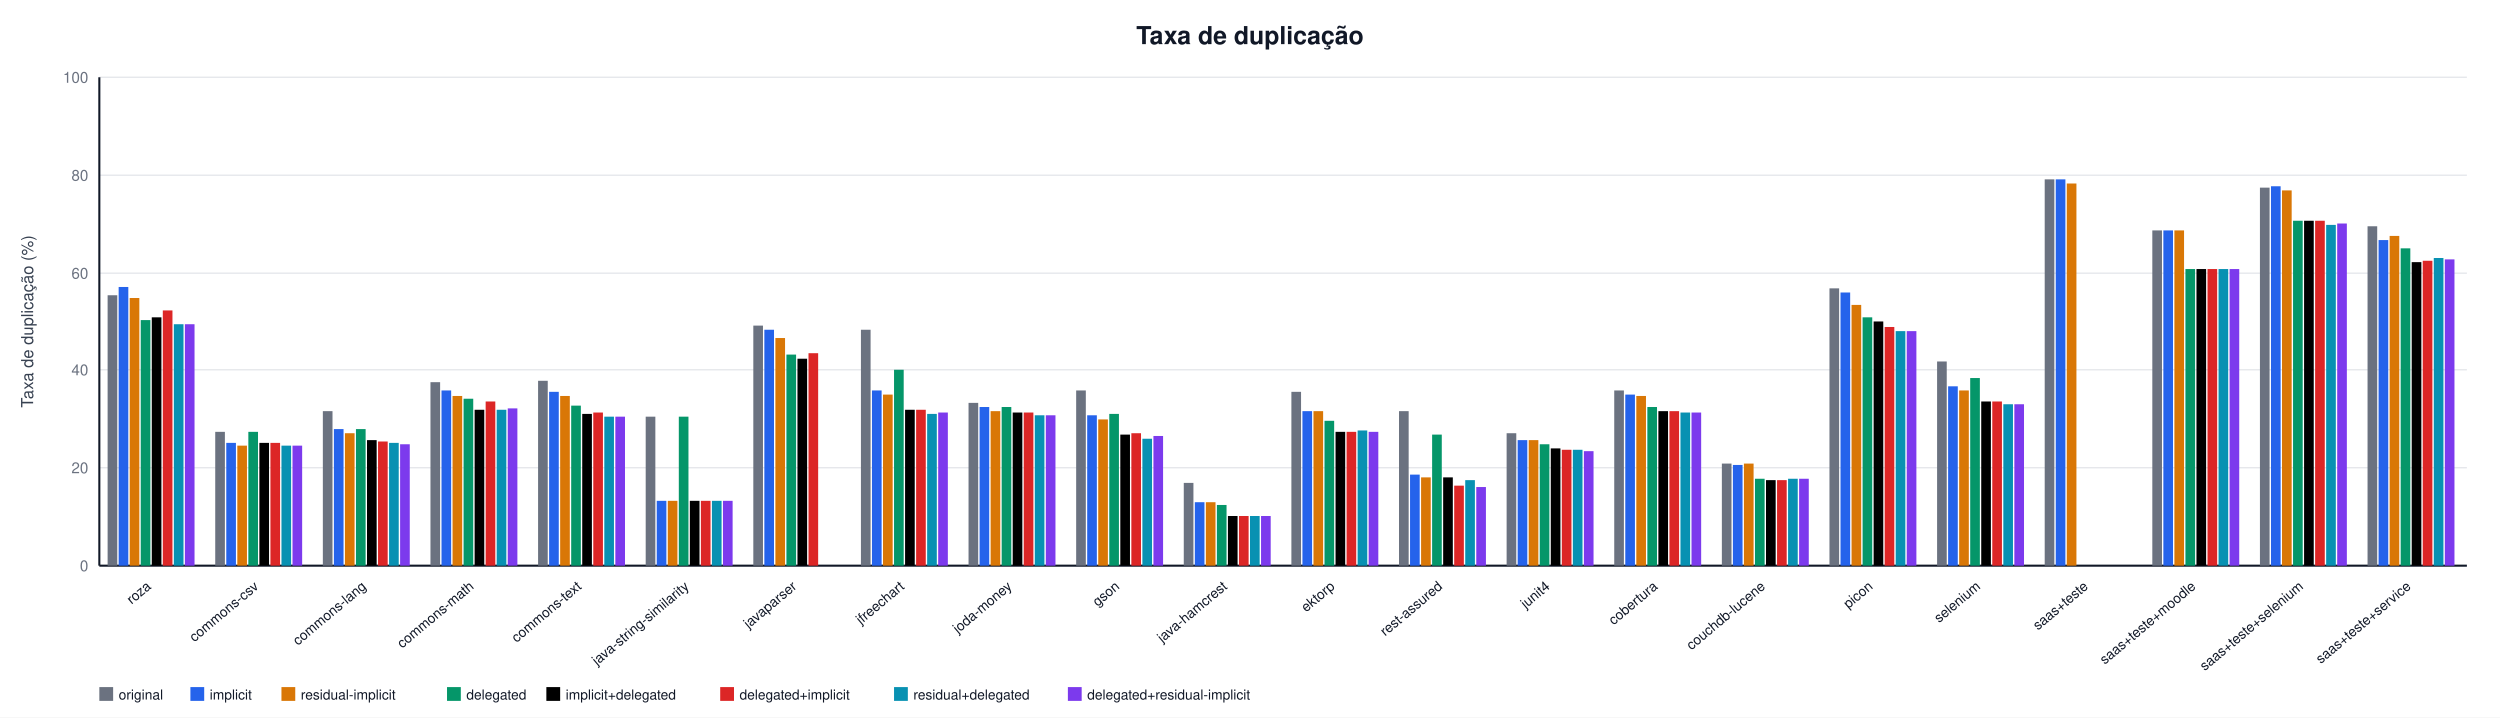
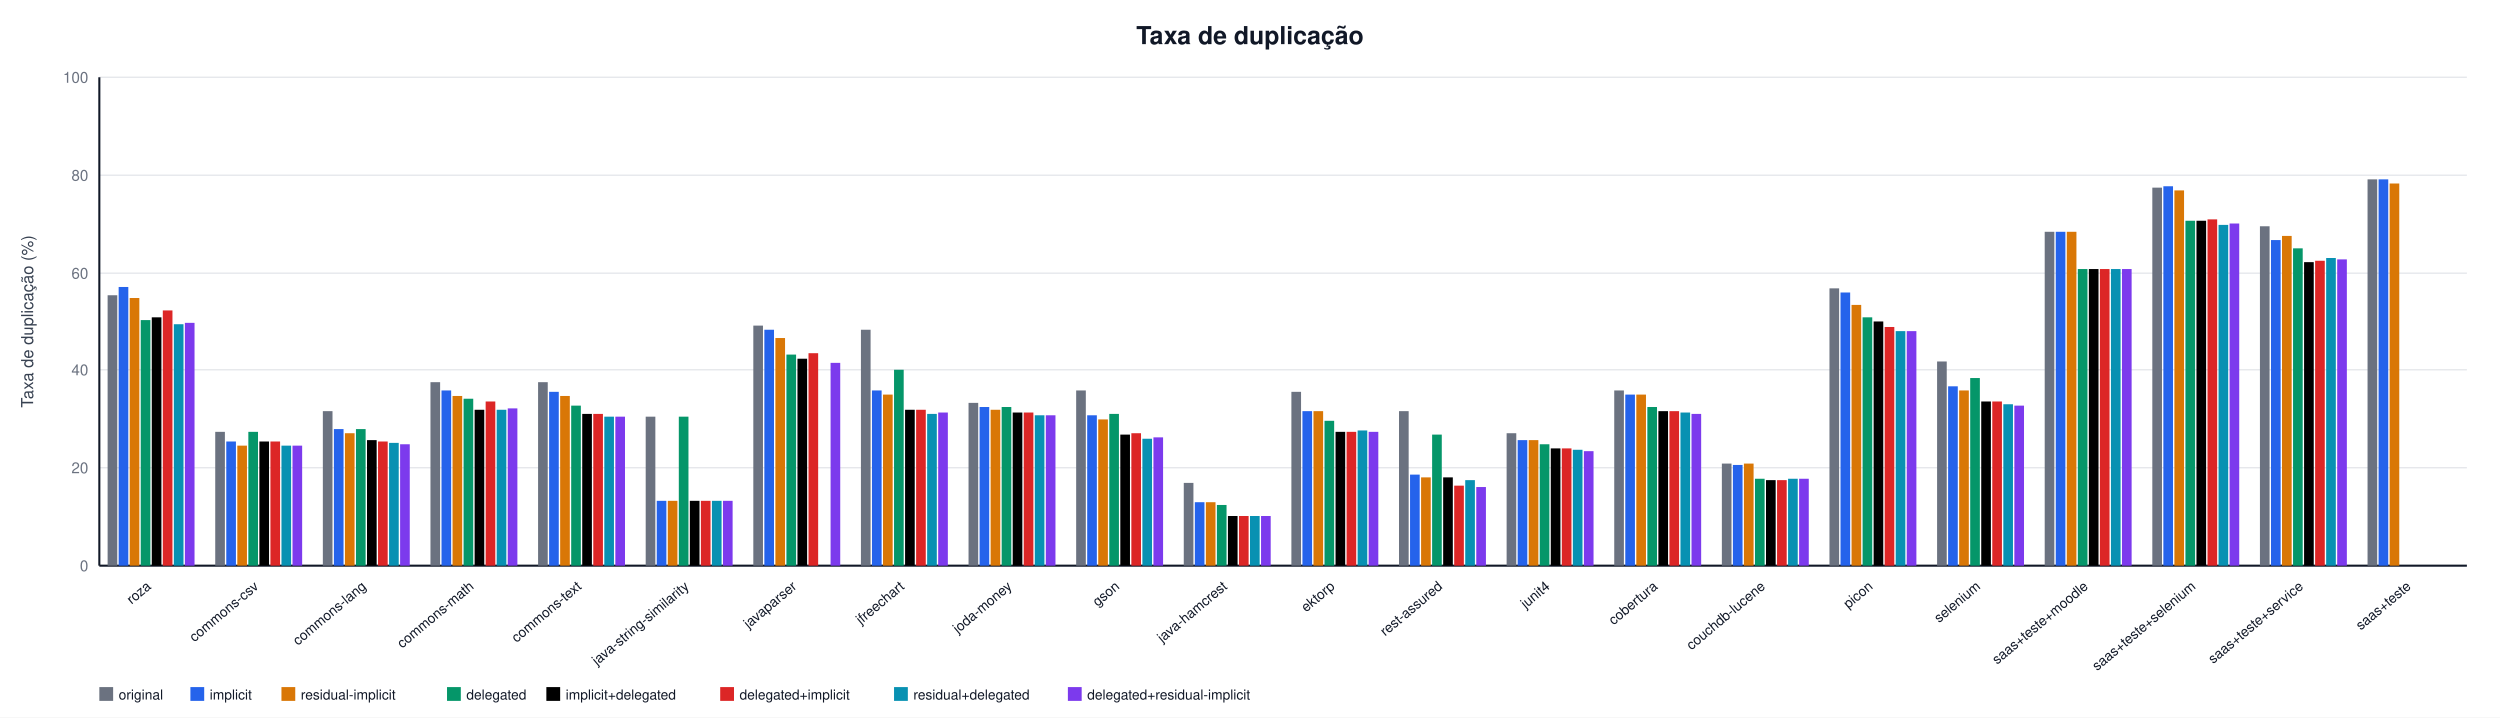
<svg xmlns="http://www.w3.org/2000/svg" width="1812" height="520" viewBox="0 0 1812 520">
  <rect width="100%" height="100%" fill="#ffffff" />
  <text x="906" y="32" text-anchor="middle" font-family="Helvetica, Arial, sans-serif" font-size="18" font-weight="700" fill="#111827">Taxa de duplicação</text>
  <text x="24" y="233" text-anchor="middle" font-family="Helvetica, Arial, sans-serif" font-size="12" fill="#374151" transform="rotate(-90 24 233)">Taxa de duplicação (%)</text>
  <line x1="72" y1="410" x2="1788" y2="410" stroke="#e5e7eb" stroke-width="1" />
  <text x="64" y="414" text-anchor="end" font-family="Helvetica, Arial, sans-serif" font-size="11" fill="#6b7280">0</text>
  <line x1="72" y1="339" x2="1788" y2="339" stroke="#e5e7eb" stroke-width="1" />
  <text x="64" y="343" text-anchor="end" font-family="Helvetica, Arial, sans-serif" font-size="11" fill="#6b7280">20</text>
  <line x1="72" y1="268" x2="1788" y2="268" stroke="#e5e7eb" stroke-width="1" />
  <text x="64" y="272" text-anchor="end" font-family="Helvetica, Arial, sans-serif" font-size="11" fill="#6b7280">40</text>
  <line x1="72" y1="198" x2="1788" y2="198" stroke="#e5e7eb" stroke-width="1" />
  <text x="64" y="202" text-anchor="end" font-family="Helvetica, Arial, sans-serif" font-size="11" fill="#6b7280">60</text>
  <line x1="72" y1="127" x2="1788" y2="127" stroke="#e5e7eb" stroke-width="1" />
  <text x="64" y="131" text-anchor="end" font-family="Helvetica, Arial, sans-serif" font-size="11" fill="#6b7280">80</text>
  <line x1="72" y1="56" x2="1788" y2="56" stroke="#e5e7eb" stroke-width="1" />
  <text x="64" y="60" text-anchor="end" font-family="Helvetica, Arial, sans-serif" font-size="11" fill="#6b7280">100</text>
  <line x1="72" y1="56" x2="72" y2="410" stroke="#111827" stroke-width="1.5" />
  <line x1="72" y1="410" x2="1788" y2="410" stroke="#111827" stroke-width="1.5" />
  <rect x="78" y="214" width="7" height="196" fill="#6b7280" />
  <rect x="86" y="208" width="7" height="202" fill="#2563eb" />
  <rect x="94" y="216" width="7" height="194" fill="#d97706" />
  <rect x="102" y="232" width="7" height="178" fill="#059669" />
  <rect x="110" y="230" width="7" height="180" fill="#7c3ed" />
  <rect x="118" y="225" width="7" height="185" fill="#dc2626" />
  <rect x="126" y="235" width="7" height="175" fill="#0891b2" />
-   <rect x="134" y="235" width="7" height="175" fill="#7c3aed" />
+   <rect x="134" y="234" width="7" height="176" fill="#7c3aed" />
  <text x="110" y="426" text-anchor="end" font-family="Helvetica, Arial, sans-serif" font-size="10" fill="#111827" transform="rotate(-40 110 426)">roza</text>
  <rect x="156" y="313" width="7" height="97" fill="#6b7280" />
-   <rect x="164" y="321" width="7" height="89" fill="#2563eb" />
+   <rect x="164" y="320" width="7" height="90" fill="#2563eb" />
  <rect x="172" y="323" width="7" height="87" fill="#d97706" />
  <rect x="180" y="313" width="7" height="97" fill="#059669" />
-   <rect x="188" y="321" width="7" height="89" fill="#7c3ed" />
-   <rect x="196" y="321" width="7" height="89" fill="#dc2626" />
+   <rect x="188" y="320" width="7" height="90" fill="#7c3ed" />
+   <rect x="196" y="320" width="7" height="90" fill="#dc2626" />
  <rect x="204" y="323" width="7" height="87" fill="#0891b2" />
  <rect x="212" y="323" width="7" height="87" fill="#7c3aed" />
  <text x="188" y="426" text-anchor="end" font-family="Helvetica, Arial, sans-serif" font-size="10" fill="#111827" transform="rotate(-40 188 426)">commons-csv</text>
  <rect x="234" y="298" width="7" height="112" fill="#6b7280" />
  <rect x="242" y="311" width="7" height="99" fill="#2563eb" />
  <rect x="250" y="314" width="7" height="96" fill="#d97706" />
  <rect x="258" y="311" width="7" height="99" fill="#059669" />
  <rect x="266" y="319" width="7" height="91" fill="#7c3ed" />
  <rect x="274" y="320" width="7" height="90" fill="#dc2626" />
  <rect x="282" y="321" width="7" height="89" fill="#0891b2" />
  <rect x="290" y="322" width="7" height="88" fill="#7c3aed" />
  <text x="266" y="426" text-anchor="end" font-family="Helvetica, Arial, sans-serif" font-size="10" fill="#111827" transform="rotate(-40 266 426)">commons-lang</text>
  <rect x="312" y="277" width="7" height="133" fill="#6b7280" />
  <rect x="320" y="283" width="7" height="127" fill="#2563eb" />
  <rect x="328" y="287" width="7" height="123" fill="#d97706" />
  <rect x="336" y="289" width="7" height="121" fill="#059669" />
  <rect x="344" y="297" width="7" height="113" fill="#7c3ed" />
  <rect x="352" y="291" width="7" height="119" fill="#dc2626" />
  <rect x="360" y="297" width="7" height="113" fill="#0891b2" />
  <rect x="368" y="296" width="7" height="114" fill="#7c3aed" />
  <text x="344" y="426" text-anchor="end" font-family="Helvetica, Arial, sans-serif" font-size="10" fill="#111827" transform="rotate(-40 344 426)">commons-math</text>
-   <rect x="390" y="276" width="7" height="134" fill="#6b7280" />
+   <rect x="390" y="277" width="7" height="133" fill="#6b7280" />
  <rect x="398" y="284" width="7" height="126" fill="#2563eb" />
  <rect x="406" y="287" width="7" height="123" fill="#d97706" />
  <rect x="414" y="294" width="7" height="116" fill="#059669" />
  <rect x="422" y="300" width="7" height="110" fill="#7c3ed" />
-   <rect x="430" y="299" width="7" height="111" fill="#dc2626" />
+   <rect x="430" y="300" width="7" height="110" fill="#dc2626" />
  <rect x="438" y="302" width="7" height="108" fill="#0891b2" />
  <rect x="446" y="302" width="7" height="108" fill="#7c3aed" />
  <text x="422" y="426" text-anchor="end" font-family="Helvetica, Arial, sans-serif" font-size="10" fill="#111827" transform="rotate(-40 422 426)">commons-text</text>
  <rect x="468" y="302" width="7" height="108" fill="#6b7280" />
  <rect x="476" y="363" width="7" height="47" fill="#2563eb" />
  <rect x="484" y="363" width="7" height="47" fill="#d97706" />
  <rect x="492" y="302" width="7" height="108" fill="#059669" />
  <rect x="500" y="363" width="7" height="47" fill="#7c3ed" />
  <rect x="508" y="363" width="7" height="47" fill="#dc2626" />
  <rect x="516" y="363" width="7" height="47" fill="#0891b2" />
  <rect x="524" y="363" width="7" height="47" fill="#7c3aed" />
  <text x="500" y="426" text-anchor="end" font-family="Helvetica, Arial, sans-serif" font-size="10" fill="#111827" transform="rotate(-40 500 426)">java-string-similarity</text>
  <rect x="546" y="236" width="7" height="174" fill="#6b7280" />
  <rect x="554" y="239" width="7" height="171" fill="#2563eb" />
  <rect x="562" y="245" width="7" height="165" fill="#d97706" />
  <rect x="570" y="257" width="7" height="153" fill="#059669" />
  <rect x="578" y="260" width="7" height="150" fill="#7c3ed" />
  <rect x="586" y="256" width="7" height="154" fill="#dc2626" />
  <rect x="594" y="410" width="7" height="0" fill="#0891b2" />
-   <rect x="602" y="410" width="7" height="0" fill="#7c3aed" />
+   <rect x="602" y="263" width="7" height="147" fill="#7c3aed" />
  <text x="578" y="426" text-anchor="end" font-family="Helvetica, Arial, sans-serif" font-size="10" fill="#111827" transform="rotate(-40 578 426)">javaparser</text>
  <rect x="624" y="239" width="7" height="171" fill="#6b7280" />
  <rect x="632" y="283" width="7" height="127" fill="#2563eb" />
  <rect x="640" y="286" width="7" height="124" fill="#d97706" />
  <rect x="648" y="268" width="7" height="142" fill="#059669" />
  <rect x="656" y="297" width="7" height="113" fill="#7c3ed" />
  <rect x="664" y="297" width="7" height="113" fill="#dc2626" />
  <rect x="672" y="300" width="7" height="110" fill="#0891b2" />
  <rect x="680" y="299" width="7" height="111" fill="#7c3aed" />
  <text x="656" y="426" text-anchor="end" font-family="Helvetica, Arial, sans-serif" font-size="10" fill="#111827" transform="rotate(-40 656 426)">jfreechart</text>
  <rect x="702" y="292" width="7" height="118" fill="#6b7280" />
  <rect x="710" y="295" width="7" height="115" fill="#2563eb" />
-   <rect x="718" y="298" width="7" height="112" fill="#d97706" />
+   <rect x="718" y="297" width="7" height="113" fill="#d97706" />
  <rect x="726" y="295" width="7" height="115" fill="#059669" />
  <rect x="734" y="299" width="7" height="111" fill="#7c3ed" />
  <rect x="742" y="299" width="7" height="111" fill="#dc2626" />
  <rect x="750" y="301" width="7" height="109" fill="#0891b2" />
  <rect x="758" y="301" width="7" height="109" fill="#7c3aed" />
  <text x="734" y="426" text-anchor="end" font-family="Helvetica, Arial, sans-serif" font-size="10" fill="#111827" transform="rotate(-40 734 426)">joda-money</text>
  <rect x="780" y="283" width="7" height="127" fill="#6b7280" />
  <rect x="788" y="301" width="7" height="109" fill="#2563eb" />
  <rect x="796" y="304" width="7" height="106" fill="#d97706" />
  <rect x="804" y="300" width="7" height="110" fill="#059669" />
  <rect x="812" y="315" width="7" height="95" fill="#7c3ed" />
  <rect x="820" y="314" width="7" height="96" fill="#dc2626" />
  <rect x="828" y="318" width="7" height="92" fill="#0891b2" />
-   <rect x="836" y="316" width="7" height="94" fill="#7c3aed" />
+   <rect x="836" y="317" width="7" height="93" fill="#7c3aed" />
  <text x="812" y="426" text-anchor="end" font-family="Helvetica, Arial, sans-serif" font-size="10" fill="#111827" transform="rotate(-40 812 426)">gson</text>
  <rect x="858" y="350" width="7" height="60" fill="#6b7280" />
  <rect x="866" y="364" width="7" height="46" fill="#2563eb" />
  <rect x="874" y="364" width="7" height="46" fill="#d97706" />
  <rect x="882" y="366" width="7" height="44" fill="#059669" />
  <rect x="890" y="374" width="7" height="36" fill="#7c3ed" />
  <rect x="898" y="374" width="7" height="36" fill="#dc2626" />
  <rect x="906" y="374" width="7" height="36" fill="#0891b2" />
  <rect x="914" y="374" width="7" height="36" fill="#7c3aed" />
  <text x="890" y="426" text-anchor="end" font-family="Helvetica, Arial, sans-serif" font-size="10" fill="#111827" transform="rotate(-40 890 426)">java-hamcrest</text>
  <rect x="936" y="284" width="7" height="126" fill="#6b7280" />
  <rect x="944" y="298" width="7" height="112" fill="#2563eb" />
  <rect x="952" y="298" width="7" height="112" fill="#d97706" />
  <rect x="960" y="305" width="7" height="105" fill="#059669" />
  <rect x="968" y="313" width="7" height="97" fill="#7c3ed" />
  <rect x="976" y="313" width="7" height="97" fill="#dc2626" />
  <rect x="984" y="312" width="7" height="98" fill="#0891b2" />
  <rect x="992" y="313" width="7" height="97" fill="#7c3aed" />
  <text x="968" y="426" text-anchor="end" font-family="Helvetica, Arial, sans-serif" font-size="10" fill="#111827" transform="rotate(-40 968 426)">ektorp</text>
  <rect x="1014" y="298" width="7" height="112" fill="#6b7280" />
  <rect x="1022" y="344" width="7" height="66" fill="#2563eb" />
  <rect x="1030" y="346" width="7" height="64" fill="#d97706" />
  <rect x="1038" y="315" width="7" height="95" fill="#059669" />
  <rect x="1046" y="346" width="7" height="64" fill="#7c3ed" />
  <rect x="1054" y="352" width="7" height="58" fill="#dc2626" />
  <rect x="1062" y="348" width="7" height="62" fill="#0891b2" />
  <rect x="1070" y="353" width="7" height="57" fill="#7c3aed" />
  <text x="1046" y="426" text-anchor="end" font-family="Helvetica, Arial, sans-serif" font-size="10" fill="#111827" transform="rotate(-40 1046 426)">rest-assured</text>
  <rect x="1092" y="314" width="7" height="96" fill="#6b7280" />
  <rect x="1100" y="319" width="7" height="91" fill="#2563eb" />
  <rect x="1108" y="319" width="7" height="91" fill="#d97706" />
  <rect x="1116" y="322" width="7" height="88" fill="#059669" />
  <rect x="1124" y="325" width="7" height="85" fill="#7c3ed" />
-   <rect x="1132" y="326" width="7" height="84" fill="#dc2626" />
+   <rect x="1132" y="325" width="7" height="85" fill="#dc2626" />
  <rect x="1140" y="326" width="7" height="84" fill="#0891b2" />
  <rect x="1148" y="327" width="7" height="83" fill="#7c3aed" />
  <text x="1124" y="426" text-anchor="end" font-family="Helvetica, Arial, sans-serif" font-size="10" fill="#111827" transform="rotate(-40 1124 426)">junit4</text>
  <rect x="1170" y="283" width="7" height="127" fill="#6b7280" />
  <rect x="1178" y="286" width="7" height="124" fill="#2563eb" />
-   <rect x="1186" y="287" width="7" height="123" fill="#d97706" />
+   <rect x="1186" y="286" width="7" height="124" fill="#d97706" />
  <rect x="1194" y="295" width="7" height="115" fill="#059669" />
  <rect x="1202" y="298" width="7" height="112" fill="#7c3ed" />
  <rect x="1210" y="298" width="7" height="112" fill="#dc2626" />
  <rect x="1218" y="299" width="7" height="111" fill="#0891b2" />
-   <rect x="1226" y="299" width="7" height="111" fill="#7c3aed" />
+   <rect x="1226" y="300" width="7" height="110" fill="#7c3aed" />
  <text x="1202" y="426" text-anchor="end" font-family="Helvetica, Arial, sans-serif" font-size="10" fill="#111827" transform="rotate(-40 1202 426)">cobertura</text>
  <rect x="1248" y="336" width="7" height="74" fill="#6b7280" />
  <rect x="1256" y="337" width="7" height="73" fill="#2563eb" />
  <rect x="1264" y="336" width="7" height="74" fill="#d97706" />
  <rect x="1272" y="347" width="7" height="63" fill="#059669" />
  <rect x="1280" y="348" width="7" height="62" fill="#7c3ed" />
  <rect x="1288" y="348" width="7" height="62" fill="#dc2626" />
  <rect x="1296" y="347" width="7" height="63" fill="#0891b2" />
  <rect x="1304" y="347" width="7" height="63" fill="#7c3aed" />
  <text x="1280" y="426" text-anchor="end" font-family="Helvetica, Arial, sans-serif" font-size="10" fill="#111827" transform="rotate(-40 1280 426)">couchdb-lucene</text>
  <rect x="1326" y="209" width="7" height="201" fill="#6b7280" />
  <rect x="1334" y="212" width="7" height="198" fill="#2563eb" />
  <rect x="1342" y="221" width="7" height="189" fill="#d97706" />
  <rect x="1350" y="230" width="7" height="180" fill="#059669" />
  <rect x="1358" y="233" width="7" height="177" fill="#7c3ed" />
  <rect x="1366" y="237" width="7" height="173" fill="#dc2626" />
  <rect x="1374" y="240" width="7" height="170" fill="#0891b2" />
  <rect x="1382" y="240" width="7" height="170" fill="#7c3aed" />
  <text x="1358" y="426" text-anchor="end" font-family="Helvetica, Arial, sans-serif" font-size="10" fill="#111827" transform="rotate(-40 1358 426)">picon</text>
  <rect x="1404" y="262" width="7" height="148" fill="#6b7280" />
  <rect x="1412" y="280" width="7" height="130" fill="#2563eb" />
  <rect x="1420" y="283" width="7" height="127" fill="#d97706" />
  <rect x="1428" y="274" width="7" height="136" fill="#059669" />
  <rect x="1436" y="291" width="7" height="119" fill="#7c3ed" />
  <rect x="1444" y="291" width="7" height="119" fill="#dc2626" />
  <rect x="1452" y="293" width="7" height="117" fill="#0891b2" />
-   <rect x="1460" y="293" width="7" height="117" fill="#7c3aed" />
+   <rect x="1460" y="294" width="7" height="116" fill="#7c3aed" />
  <text x="1436" y="426" text-anchor="end" font-family="Helvetica, Arial, sans-serif" font-size="10" fill="#111827" transform="rotate(-40 1436 426)">selenium</text>
-   <rect x="1482" y="130" width="7" height="280" fill="#6b7280" />
-   <rect x="1490" y="130" width="7" height="280" fill="#2563eb" />
-   <rect x="1498" y="133" width="7" height="277" fill="#d97706" />
-   <rect x="1506" y="410" width="7" height="0" fill="#059669" />
-   <rect x="1514" y="410" width="7" height="0" fill="#7c3ed" />
-   <rect x="1522" y="410" width="7" height="0" fill="#dc2626" />
-   <rect x="1530" y="410" width="7" height="0" fill="#0891b2" />
-   <rect x="1538" y="410" width="7" height="0" fill="#7c3aed" />
-   <text x="1514" y="426" text-anchor="end" font-family="Helvetica, Arial, sans-serif" font-size="10" fill="#111827" transform="rotate(-40 1514 426)">saas+teste</text>
-   <rect x="1560" y="167" width="7" height="243" fill="#6b7280" />
-   <rect x="1568" y="167" width="7" height="243" fill="#2563eb" />
-   <rect x="1576" y="167" width="7" height="243" fill="#d97706" />
-   <rect x="1584" y="195" width="7" height="215" fill="#059669" />
-   <rect x="1592" y="195" width="7" height="215" fill="#7c3ed" />
-   <rect x="1600" y="195" width="7" height="215" fill="#dc2626" />
-   <rect x="1608" y="195" width="7" height="215" fill="#0891b2" />
-   <rect x="1616" y="195" width="7" height="215" fill="#7c3aed" />
-   <text x="1592" y="426" text-anchor="end" font-family="Helvetica, Arial, sans-serif" font-size="10" fill="#111827" transform="rotate(-40 1592 426)">saas+teste+moodle</text>
-   <rect x="1638" y="136" width="7" height="274" fill="#6b7280" />
-   <rect x="1646" y="135" width="7" height="275" fill="#2563eb" />
-   <rect x="1654" y="138" width="7" height="272" fill="#d97706" />
-   <rect x="1662" y="160" width="7" height="250" fill="#059669" />
-   <rect x="1670" y="160" width="7" height="250" fill="#7c3ed" />
-   <rect x="1678" y="160" width="7" height="250" fill="#dc2626" />
-   <rect x="1686" y="163" width="7" height="247" fill="#0891b2" />
-   <rect x="1694" y="162" width="7" height="248" fill="#7c3aed" />
-   <text x="1670" y="426" text-anchor="end" font-family="Helvetica, Arial, sans-serif" font-size="10" fill="#111827" transform="rotate(-40 1670 426)">saas+teste+selenium</text>
-   <rect x="1716" y="164" width="7" height="246" fill="#6b7280" />
-   <rect x="1724" y="174" width="7" height="236" fill="#2563eb" />
-   <rect x="1732" y="171" width="7" height="239" fill="#d97706" />
-   <rect x="1740" y="180" width="7" height="230" fill="#059669" />
-   <rect x="1748" y="190" width="7" height="220" fill="#7c3ed" />
-   <rect x="1756" y="189" width="7" height="221" fill="#dc2626" />
-   <rect x="1764" y="187" width="7" height="223" fill="#0891b2" />
-   <rect x="1772" y="188" width="7" height="222" fill="#7c3aed" />
-   <text x="1748" y="426" text-anchor="end" font-family="Helvetica, Arial, sans-serif" font-size="10" fill="#111827" transform="rotate(-40 1748 426)">saas+teste+service</text>
+   <rect x="1482" y="168" width="7" height="242" fill="#6b7280" />
+   <rect x="1490" y="168" width="7" height="242" fill="#2563eb" />
+   <rect x="1498" y="168" width="7" height="242" fill="#d97706" />
+   <rect x="1506" y="195" width="7" height="215" fill="#059669" />
+   <rect x="1514" y="195" width="7" height="215" fill="#7c3ed" />
+   <rect x="1522" y="195" width="7" height="215" fill="#dc2626" />
+   <rect x="1530" y="195" width="7" height="215" fill="#0891b2" />
+   <rect x="1538" y="195" width="7" height="215" fill="#7c3aed" />
+   <text x="1514" y="426" text-anchor="end" font-family="Helvetica, Arial, sans-serif" font-size="10" fill="#111827" transform="rotate(-40 1514 426)">saas+teste+moodle</text>
+   <rect x="1560" y="136" width="7" height="274" fill="#6b7280" />
+   <rect x="1568" y="135" width="7" height="275" fill="#2563eb" />
+   <rect x="1576" y="138" width="7" height="272" fill="#d97706" />
+   <rect x="1584" y="160" width="7" height="250" fill="#059669" />
+   <rect x="1592" y="160" width="7" height="250" fill="#7c3ed" />
+   <rect x="1600" y="159" width="7" height="251" fill="#dc2626" />
+   <rect x="1608" y="163" width="7" height="247" fill="#0891b2" />
+   <rect x="1616" y="162" width="7" height="248" fill="#7c3aed" />
+   <text x="1592" y="426" text-anchor="end" font-family="Helvetica, Arial, sans-serif" font-size="10" fill="#111827" transform="rotate(-40 1592 426)">saas+teste+selenium</text>
+   <rect x="1638" y="164" width="7" height="246" fill="#6b7280" />
+   <rect x="1646" y="174" width="7" height="236" fill="#2563eb" />
+   <rect x="1654" y="171" width="7" height="239" fill="#d97706" />
+   <rect x="1662" y="180" width="7" height="230" fill="#059669" />
+   <rect x="1670" y="190" width="7" height="220" fill="#7c3ed" />
+   <rect x="1678" y="189" width="7" height="221" fill="#dc2626" />
+   <rect x="1686" y="187" width="7" height="223" fill="#0891b2" />
+   <rect x="1694" y="188" width="7" height="222" fill="#7c3aed" />
+   <text x="1670" y="426" text-anchor="end" font-family="Helvetica, Arial, sans-serif" font-size="10" fill="#111827" transform="rotate(-40 1670 426)">saas+teste+service</text>
+   <rect x="1716" y="130" width="7" height="280" fill="#6b7280" />
+   <rect x="1724" y="130" width="7" height="280" fill="#2563eb" />
+   <rect x="1732" y="133" width="7" height="277" fill="#d97706" />
+   <rect x="1740" y="410" width="7" height="0" fill="#059669" />
+   <rect x="1748" y="410" width="7" height="0" fill="#7c3ed" />
+   <rect x="1756" y="410" width="7" height="0" fill="#dc2626" />
+   <rect x="1764" y="410" width="7" height="0" fill="#0891b2" />
+   <rect x="1772" y="410" width="7" height="0" fill="#7c3aed" />
+   <text x="1748" y="426" text-anchor="end" font-family="Helvetica, Arial, sans-serif" font-size="10" fill="#111827" transform="rotate(-40 1748 426)">saas+teste</text>
  <rect x="72" y="498" width="10" height="10" fill="#6b7280" />
  <text x="86" y="507" font-family="Helvetica, Arial, sans-serif" font-size="10" fill="#111827">original</text>
  <rect x="138" y="498" width="10" height="10" fill="#2563eb" />
  <text x="152" y="507" font-family="Helvetica, Arial, sans-serif" font-size="10" fill="#111827">implicit</text>
  <rect x="204" y="498" width="10" height="10" fill="#d97706" />
  <text x="218" y="507" font-family="Helvetica, Arial, sans-serif" font-size="10" fill="#111827">residual-implicit</text>
  <rect x="324" y="498" width="10" height="10" fill="#059669" />
  <text x="338" y="507" font-family="Helvetica, Arial, sans-serif" font-size="10" fill="#111827">delegated</text>
  <rect x="396" y="498" width="10" height="10" fill="#7c3ed" />
  <text x="410" y="507" font-family="Helvetica, Arial, sans-serif" font-size="10" fill="#111827">implicit+delegated</text>
  <rect x="522" y="498" width="10" height="10" fill="#dc2626" />
  <text x="536" y="507" font-family="Helvetica, Arial, sans-serif" font-size="10" fill="#111827">delegated+implicit</text>
  <rect x="648" y="498" width="10" height="10" fill="#0891b2" />
  <text x="662" y="507" font-family="Helvetica, Arial, sans-serif" font-size="10" fill="#111827">residual+delegated</text>
  <rect x="774" y="498" width="10" height="10" fill="#7c3aed" />
  <text x="788" y="507" font-family="Helvetica, Arial, sans-serif" font-size="10" fill="#111827">delegated+residual-implicit</text>
</svg>
